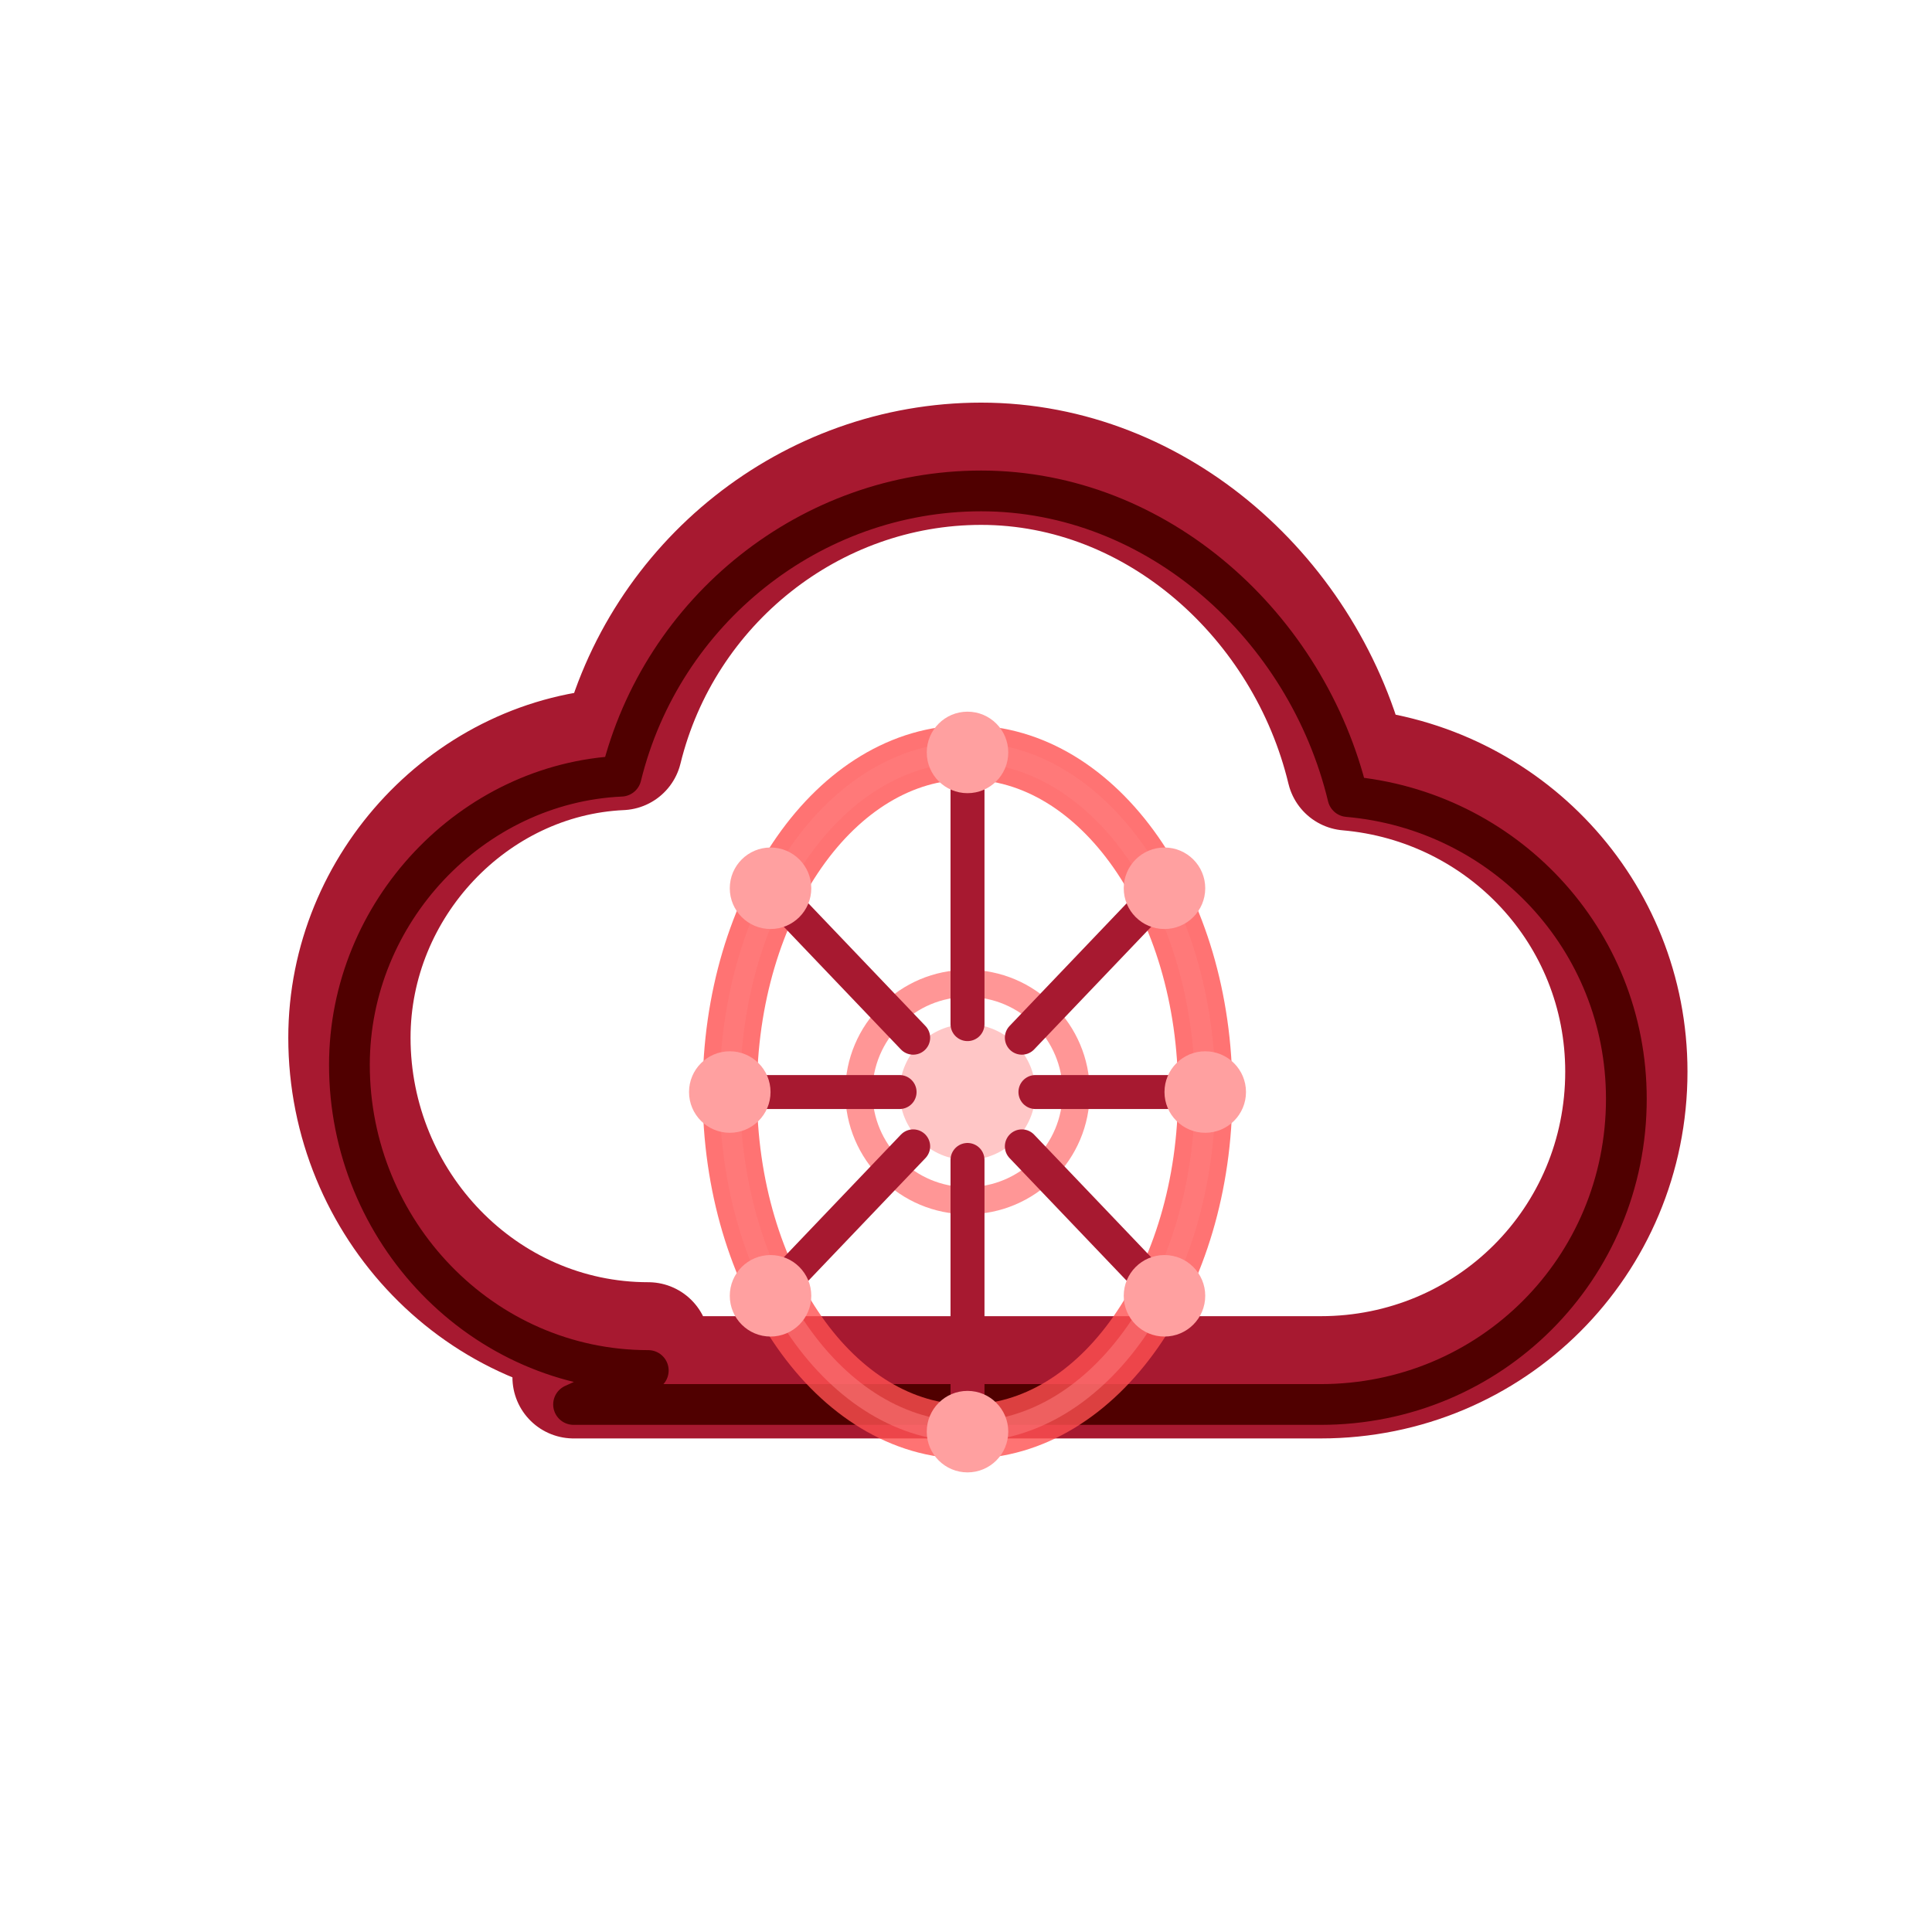
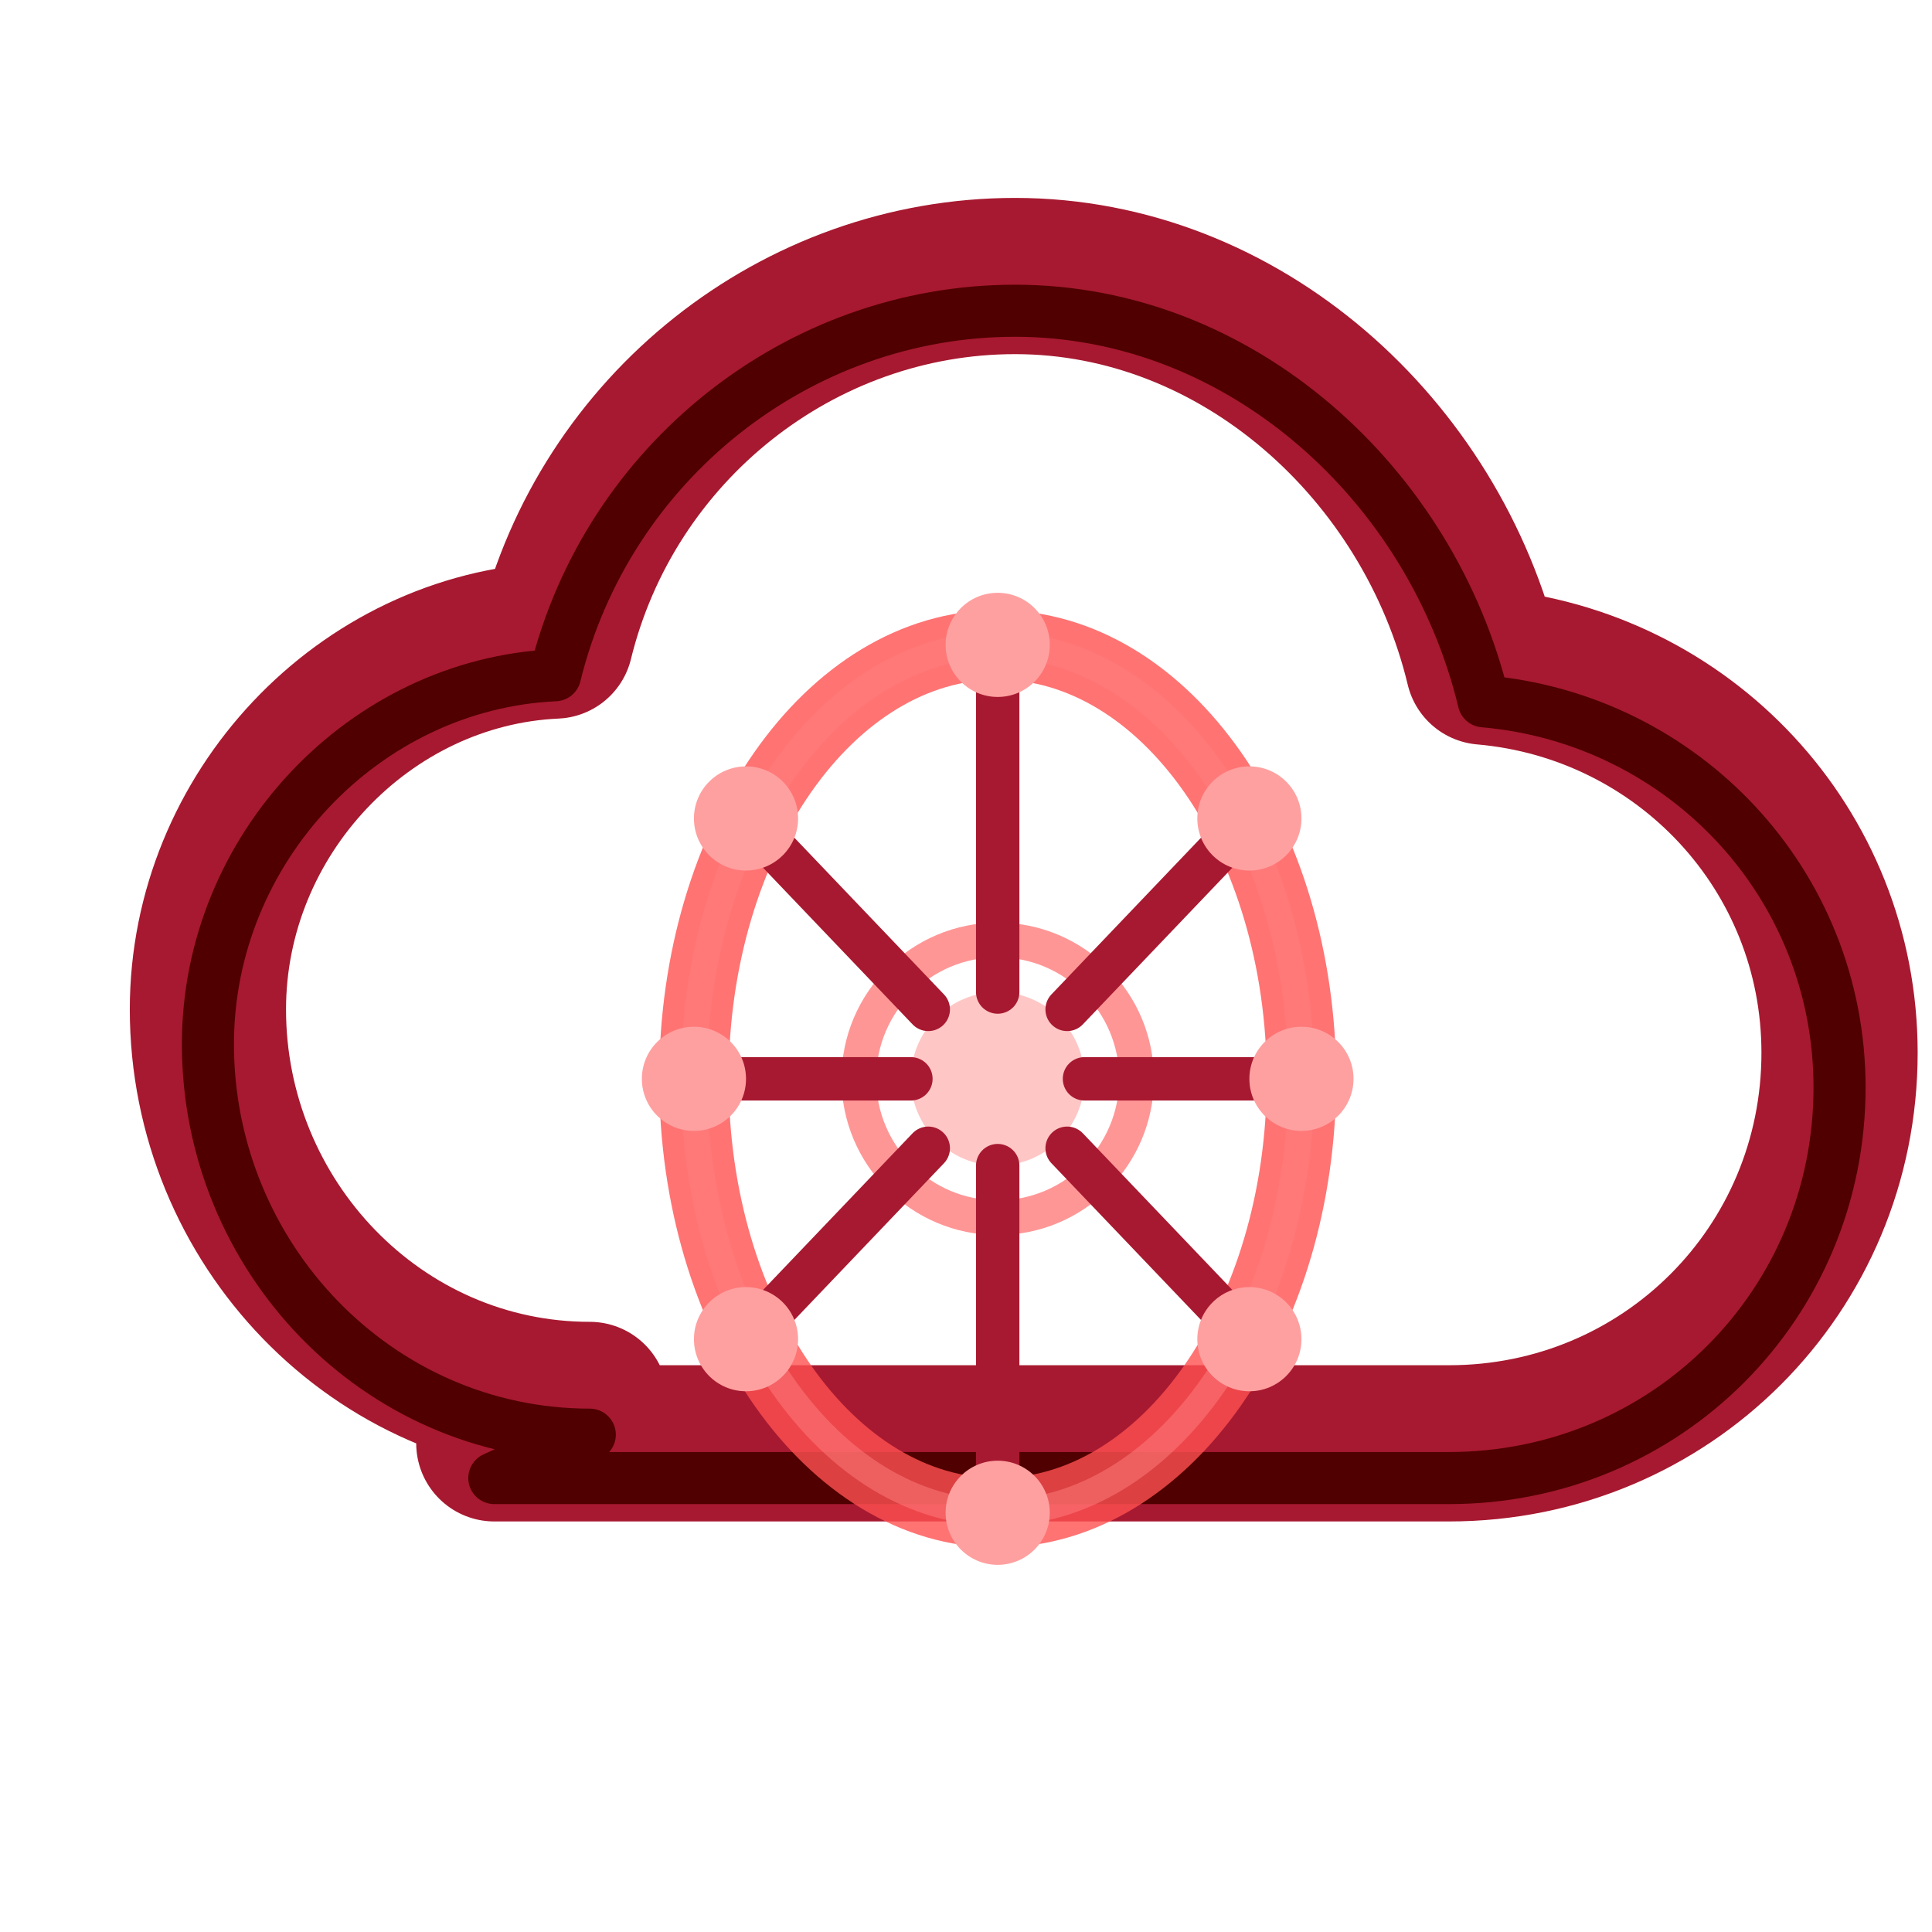
<svg xmlns="http://www.w3.org/2000/svg" width="256" height="256" viewBox="0 0 256 256">
-   <g transform="translate(13, 25) scale(0.9)">
+   <g transform="translate(-15, -10) scale(1.15)">
    <g transform="translate(0, 15)">
      <path d="M70 160 h110 c25 0 45 -20 45 -45 c0 -23.5 -18 -42.5 -41 -44.5 c-6 -25 -28 -45 -54 -45 c-25 0 -47 17.5 -53 42 c-22 1 -40 20 -40 42.5 c0 24.5 19.5 45 44 45 Z" fill="none" stroke="#A71930" stroke-width="18" stroke-linejoin="round" />
      <path d="M70 160 h110 c25 0 45 -20 45 -45 c0 -23.5 -18 -42.5 -41 -44.5 c-6 -25 -28 -45 -54 -45 c-25 0 -47 17.5 -53 42 c-22 1 -40 20 -40 42.5 c0 24.5 19.5 45 44 45 Z" fill="none" stroke="#500000" stroke-width="6" stroke-linejoin="round" transform="translate(0, 4)" />
      <ellipse cx="128" cy="118" rx="35" ry="50" fill="none" stroke="#FF5050" stroke-width="8" opacity="0.8" />
      <ellipse cx="128" cy="118" rx="35" ry="50" fill="none" stroke="#FF8080" stroke-width="3" opacity="0.5" />
      <circle cx="128" cy="118" r="10" fill="#FFC0C0" opacity="0.9" />
      <circle cx="128" cy="118" r="16" fill="none" stroke="#FF5050" stroke-width="4" opacity="0.6" />
      <g stroke="#A71930" stroke-width="5" stroke-linecap="round">
        <line x1="128" y1="68" x2="128" y2="108" />
        <line x1="128" y1="128" x2="128" y2="168" />
        <line x1="93" y1="118" x2="118" y2="118" />
        <line x1="99" y1="88" x2="120" y2="110" />
        <line x1="99" y1="148" x2="120" y2="126" />
        <line x1="163" y1="118" x2="138" y2="118" />
        <line x1="157" y1="88" x2="136" y2="110" />
        <line x1="157" y1="148" x2="136" y2="126" />
      </g>
      <g fill="#FFA0A0">
        <circle cx="128" cy="68" r="6" />
        <circle cx="128" cy="168" r="6" />
        <circle cx="93" cy="118" r="6" />
        <circle cx="163" cy="118" r="6" />
        <circle cx="99" cy="88" r="6" />
        <circle cx="157" cy="88" r="6" />
        <circle cx="99" cy="148" r="6" />
        <circle cx="157" cy="148" r="6" />
      </g>
    </g>
  </g>
</svg>
